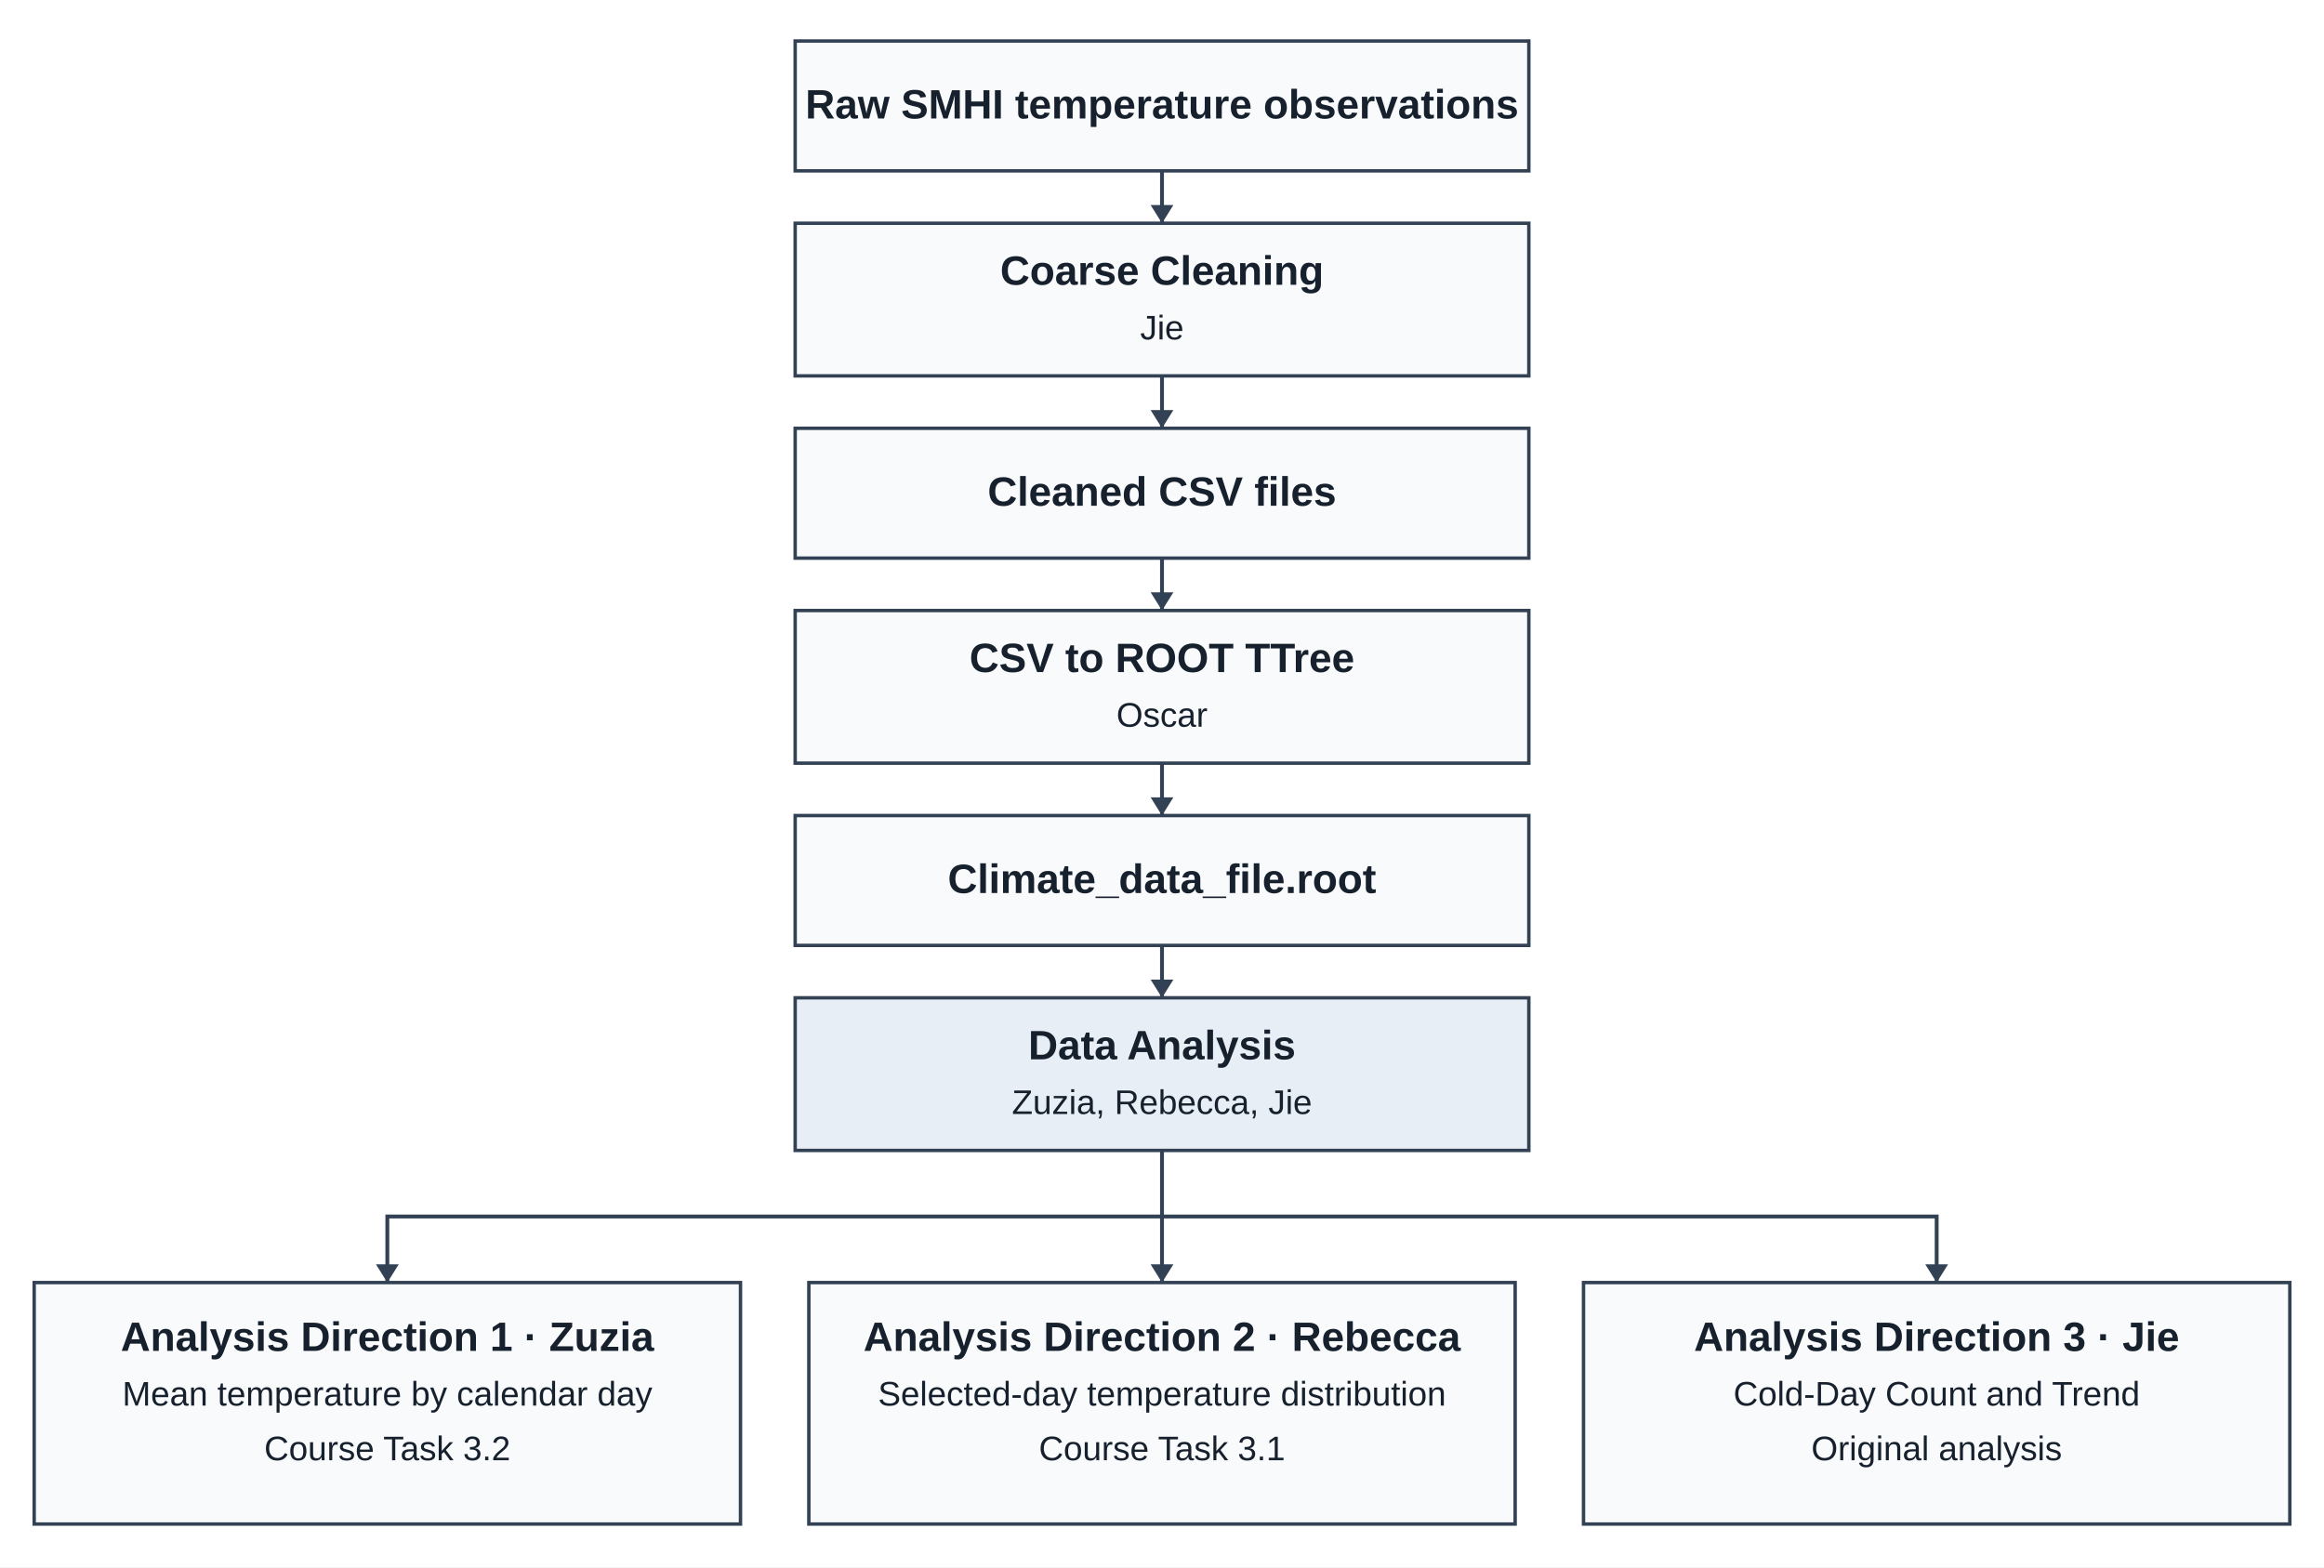
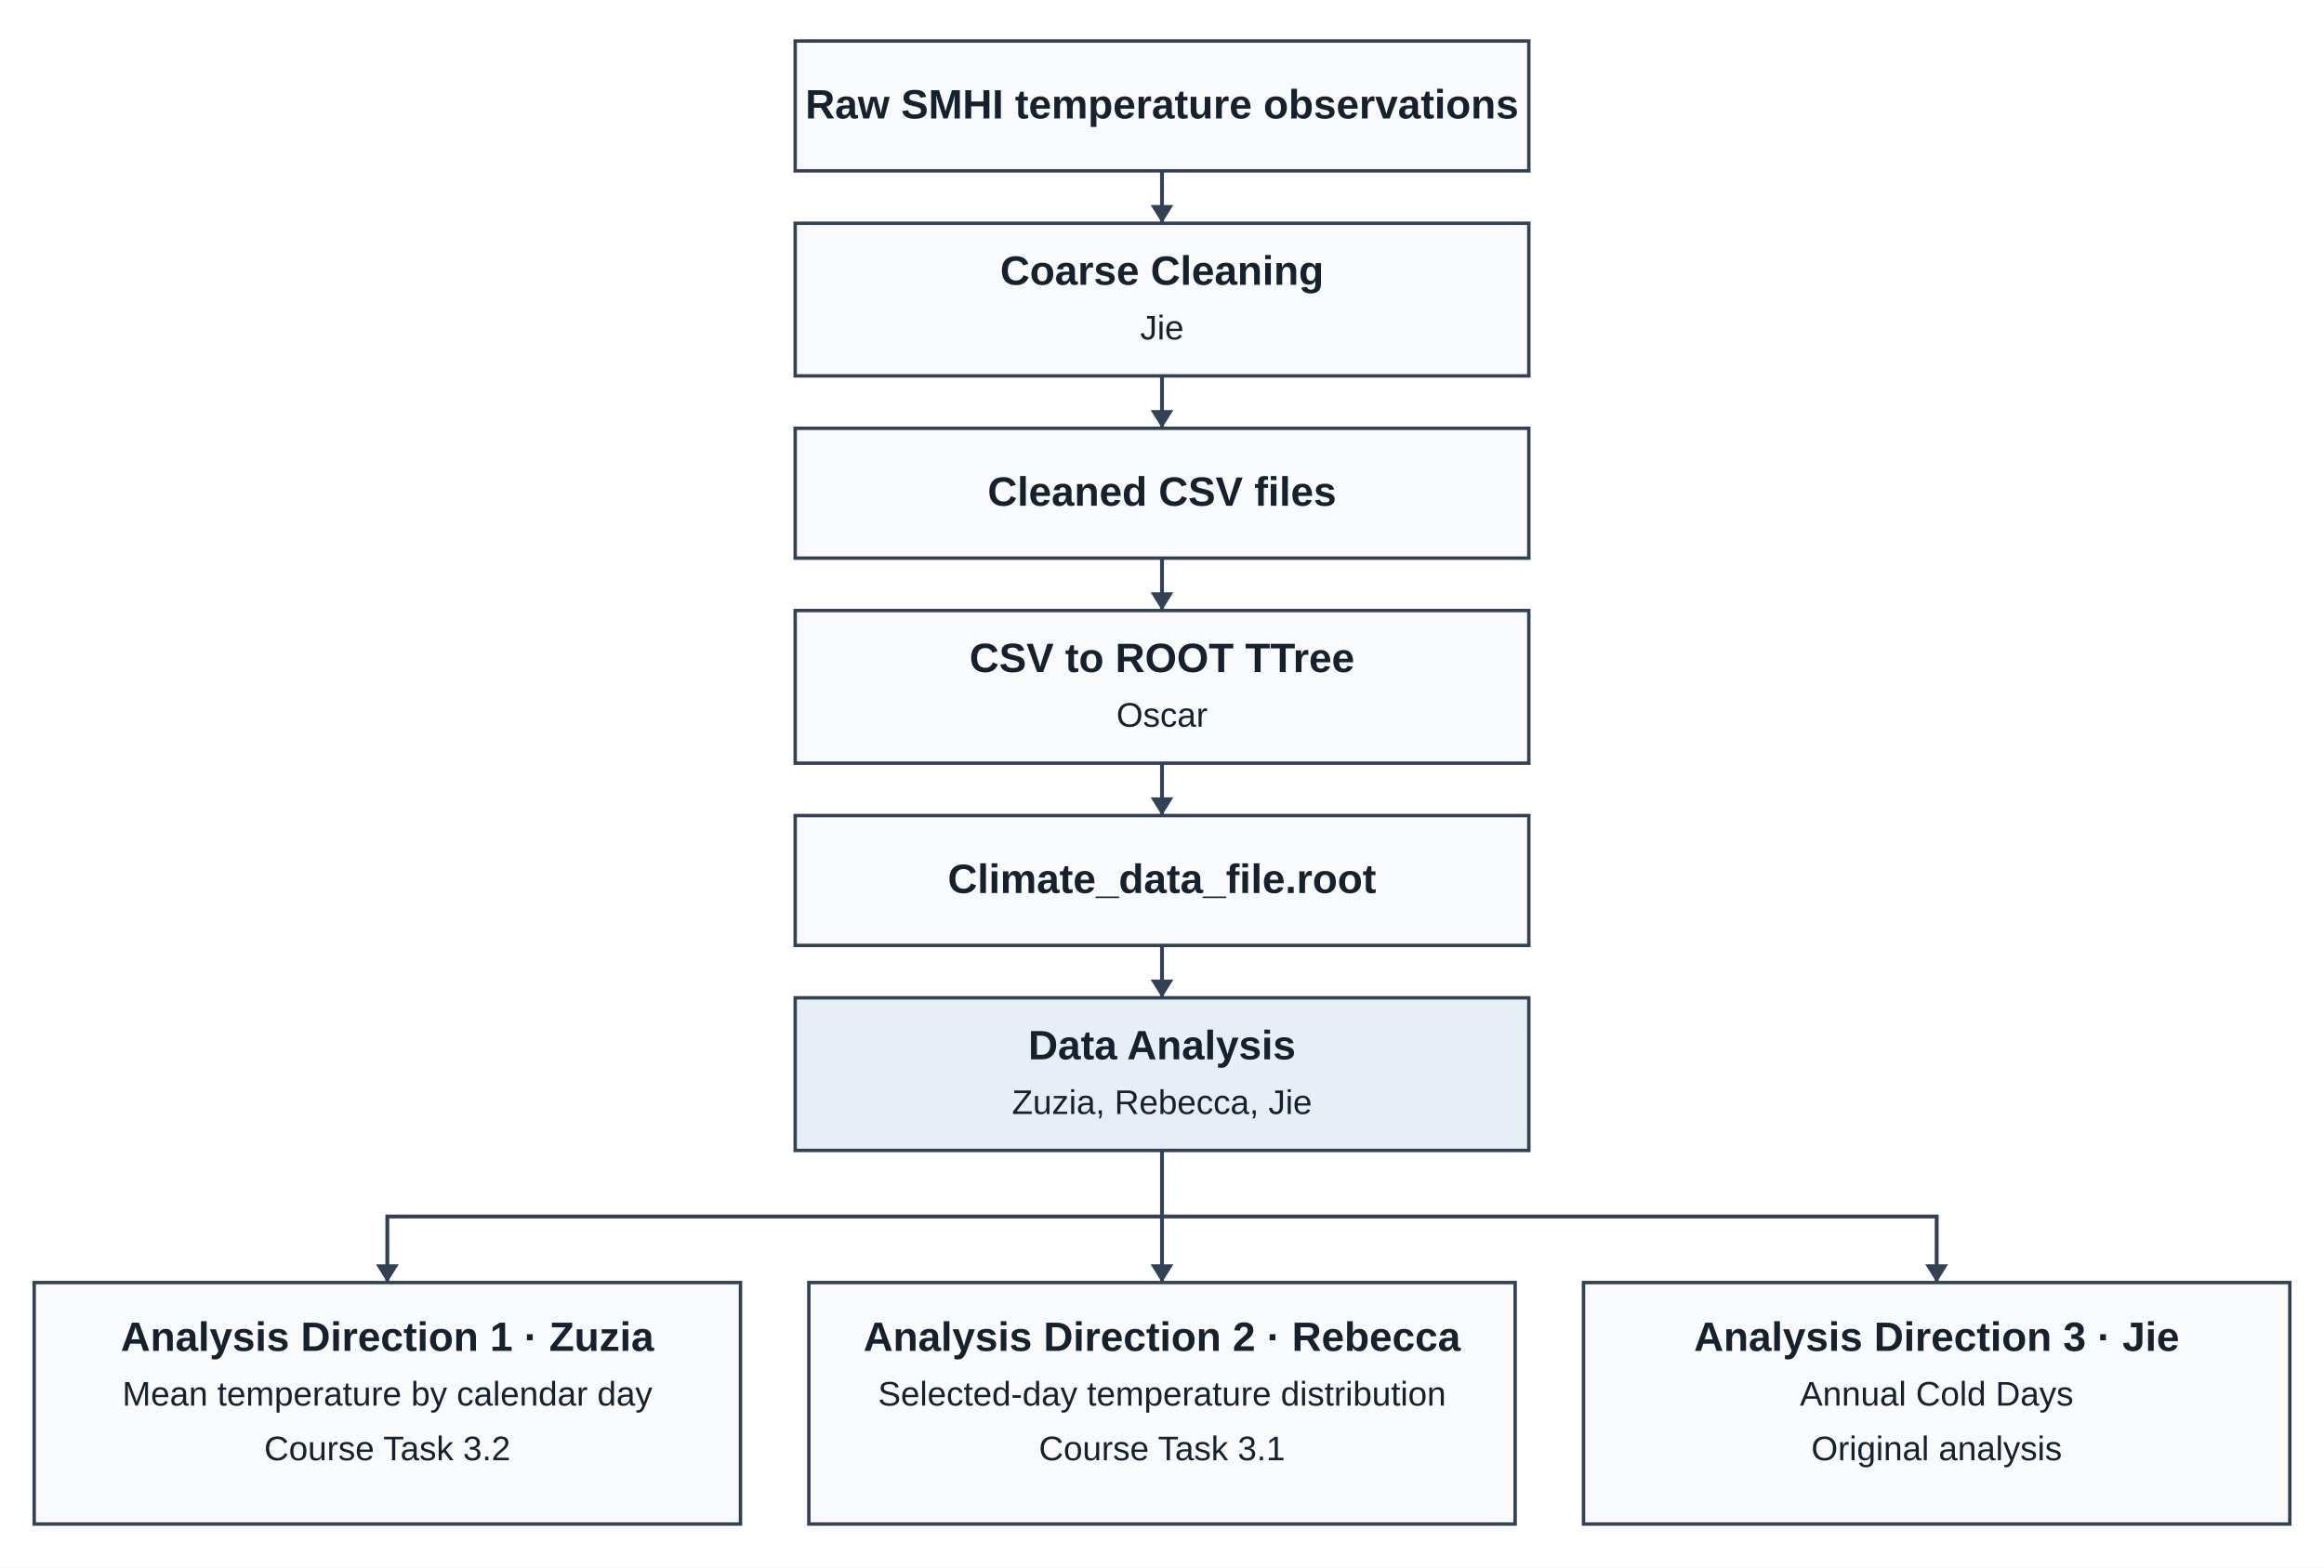
<svg xmlns="http://www.w3.org/2000/svg" width="1020" height="688" viewBox="0 0 1020 688" role="img" aria-labelledby="title desc">
  <rect width="1020" height="688" fill="#ffffff" />
  <g fill="none" stroke="#334155" stroke-width="1.7">
    <path d="M510 75V98 M510 165V188 M510 245V268 M510 335V358 M510 415V438" />
    <path d="M510 505V563 M170 563V534H850V563" />
  </g>
  <path d="M505 90h10l-5 8z M505 180h10l-5 8z M505 260h10l-5 8z M505 350h10l-5 8z M505 430h10l-5 8z M505 555h10l-5 8z M165 555h10l-5 8z M845 555h10l-5 8z" fill="#334155" />
  <g font-family="Arial, Helvetica, sans-serif" text-anchor="middle">
    <rect x="349" y="18" width="322" height="57" fill="#f8fafc" stroke="#334155" stroke-width="1.5" />
    <text x="510" y="52" font-size="18" font-weight="700" fill="#17212d">Raw SMHI temperature observations</text>
    <rect x="349" y="98" width="322" height="67" fill="#f8fafc" stroke="#334155" stroke-width="1.5" />
    <text x="510" y="125" font-size="18" font-weight="700" fill="#17212d">Coarse Cleaning</text>
    <text x="510" y="149" font-size="15" font-weight="400" fill="#17212d">Jie</text>
    <rect x="349" y="188" width="322" height="57" fill="#f8fafc" stroke="#334155" stroke-width="1.5" />
    <text x="510" y="222" font-size="18" font-weight="700" fill="#17212d">Cleaned CSV files</text>
    <rect x="349" y="268" width="322" height="67" fill="#f8fafc" stroke="#334155" stroke-width="1.5" />
    <text x="510" y="295" font-size="18" font-weight="700" fill="#17212d">CSV to ROOT TTree</text>
    <text x="510" y="319" font-size="15" font-weight="400" fill="#17212d">Oscar</text>
    <rect x="349" y="358" width="322" height="57" fill="#f8fafc" stroke="#334155" stroke-width="1.5" />
    <text x="510" y="392" font-size="18" font-weight="700" fill="#17212d">Climate_data_file.root</text>
    <rect x="349" y="438" width="322" height="67" fill="#e8eef5" stroke="#334155" stroke-width="1.5" />
    <text x="510" y="465" font-size="18" font-weight="700" fill="#17212d">Data Analysis</text>
    <text x="510" y="489" font-size="15" font-weight="400" fill="#17212d">Zuzia, Rebecca, Jie</text>
    <rect x="15" y="563" width="310" height="106" fill="#f8fafc" stroke="#334155" stroke-width="1.5" />
    <text x="170" y="593" font-size="18" font-weight="700" fill="#17212d">Analysis Direction 1 · Zuzia</text>
    <text x="170" y="617" font-size="15" font-weight="400" fill="#17212d">Mean temperature by calendar day</text>
    <text x="170" y="641" font-size="15" font-weight="400" fill="#17212d">Course Task 3.2</text>
    <rect x="355" y="563" width="310" height="106" fill="#f8fafc" stroke="#334155" stroke-width="1.5" />
    <text x="510" y="593" font-size="18" font-weight="700" fill="#17212d">Analysis Direction 2 · Rebecca</text>
    <text x="510" y="617" font-size="15" font-weight="400" fill="#17212d">Selected-day temperature distribution</text>
    <text x="510" y="641" font-size="15" font-weight="400" fill="#17212d">Course Task 3.1</text>
    <rect x="695" y="563" width="310" height="106" fill="#f8fafc" stroke="#334155" stroke-width="1.5" />
    <text x="850" y="593" font-size="18" font-weight="700" fill="#17212d">Analysis Direction 3 · Jie</text>
-     <text x="850" y="617" font-size="15" font-weight="400" fill="#17212d">Cold-Day Count and Trend</text>
+     <text x="850" y="617" font-size="15" font-weight="400" fill="#17212d">Annual Cold Days</text>
    <text x="850" y="641" font-size="15" font-weight="400" fill="#17212d">Original analysis</text>
  </g>
</svg>
